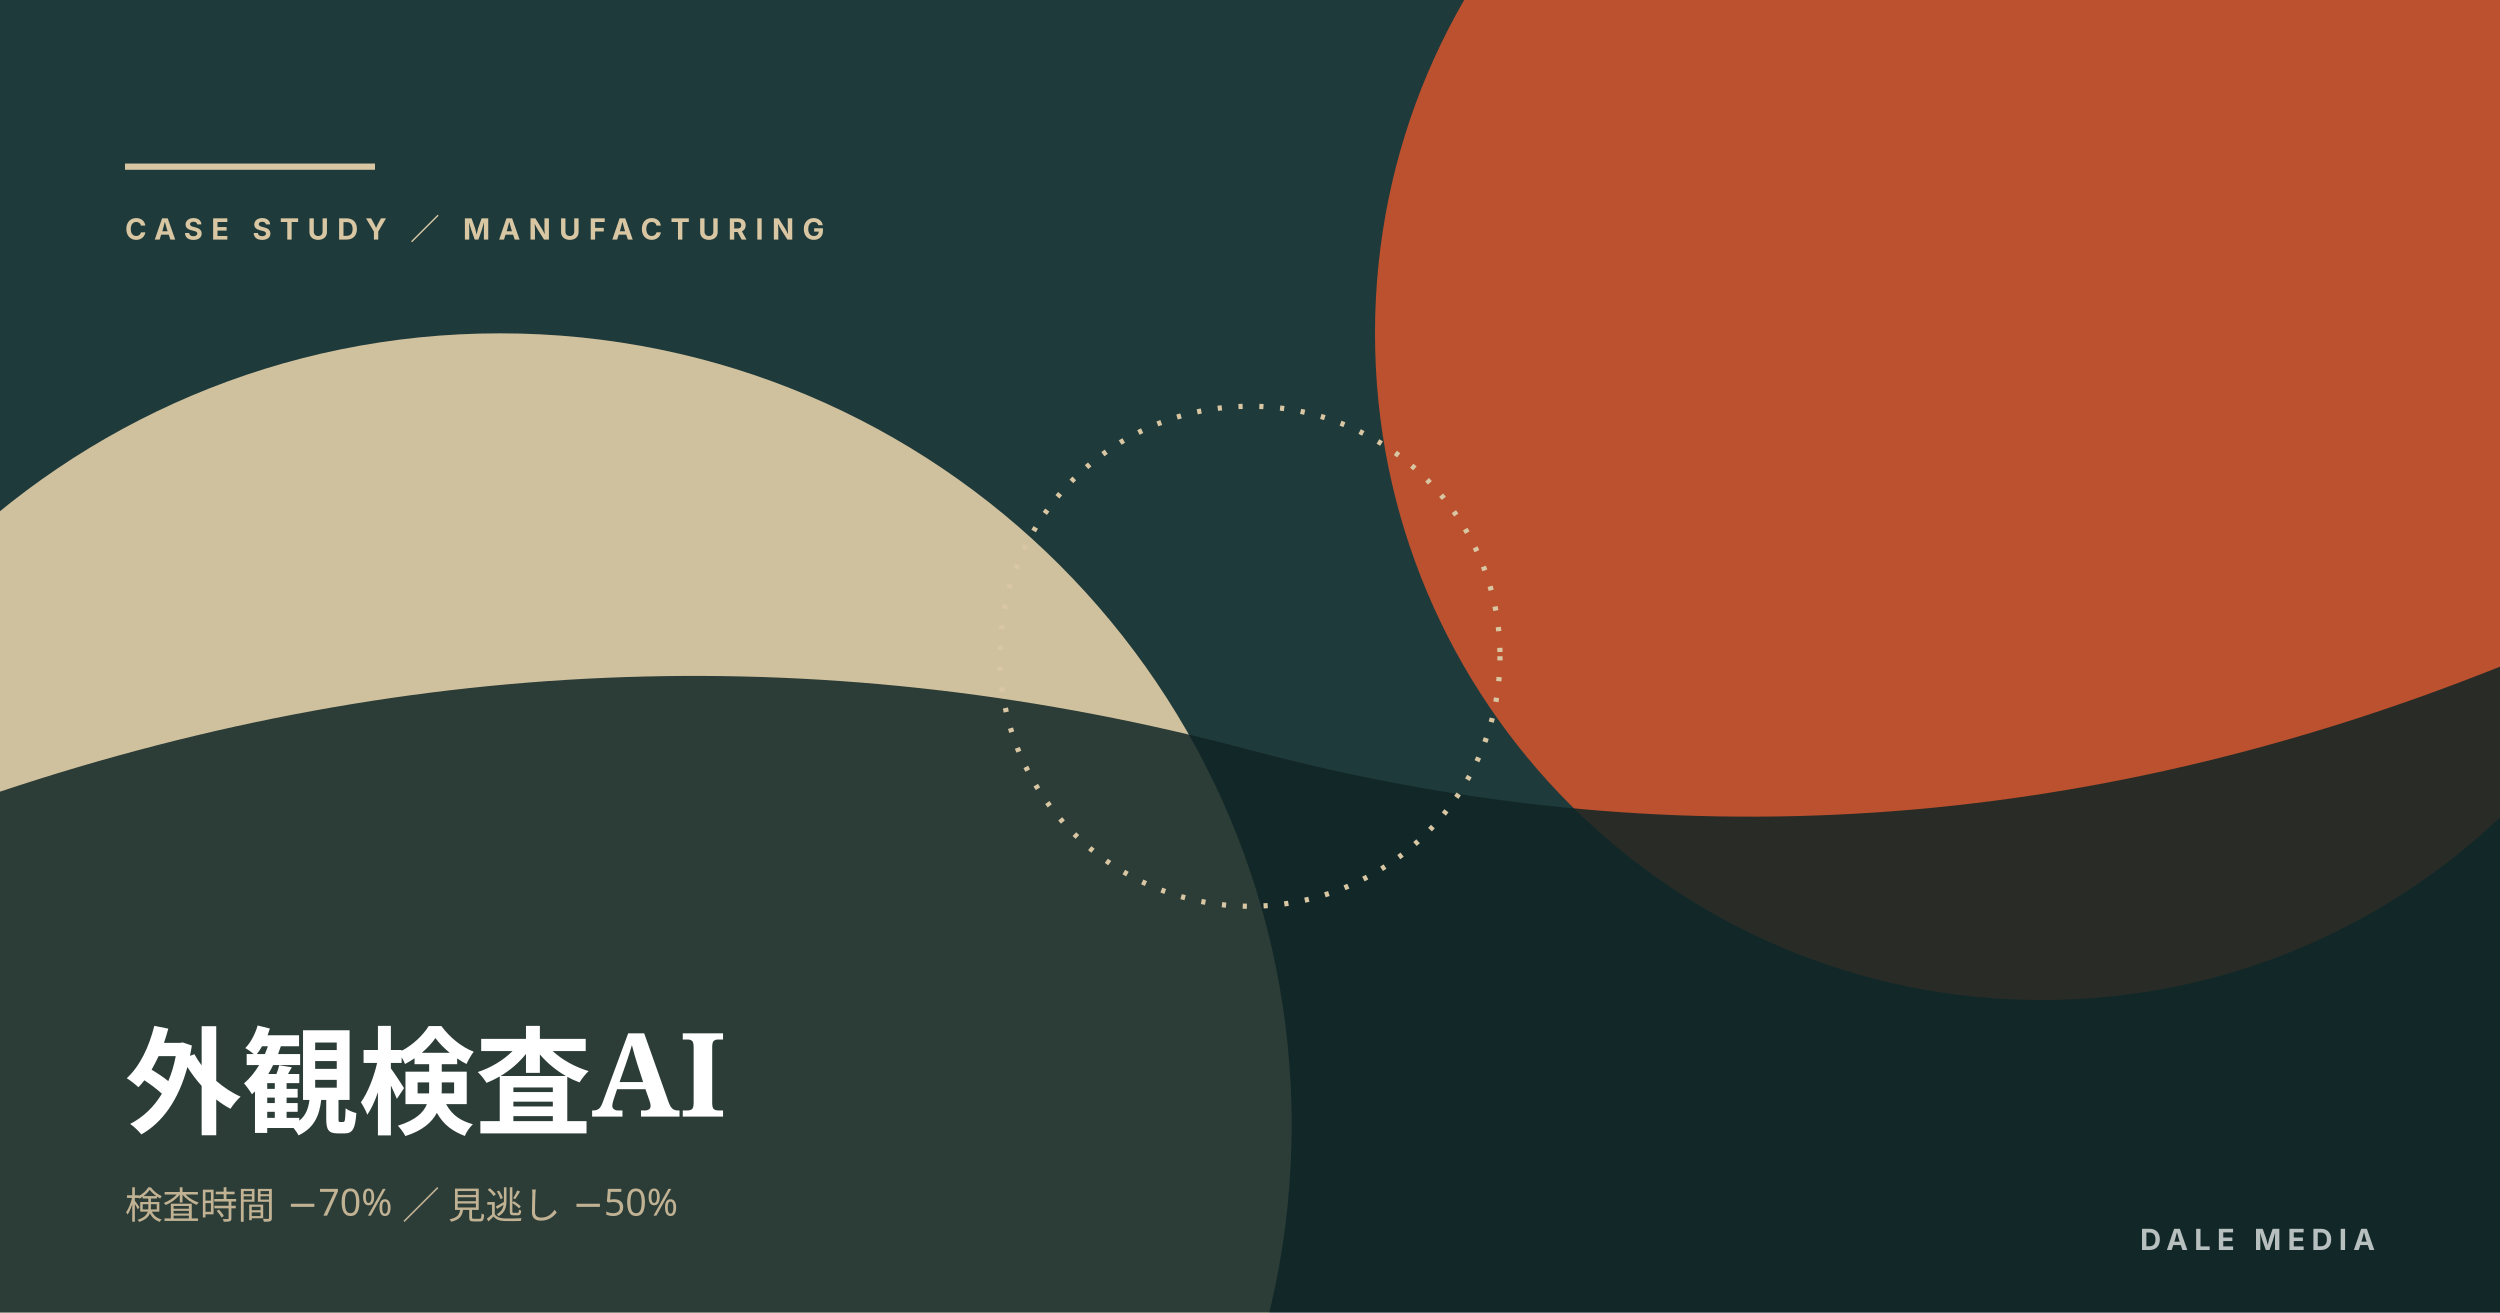
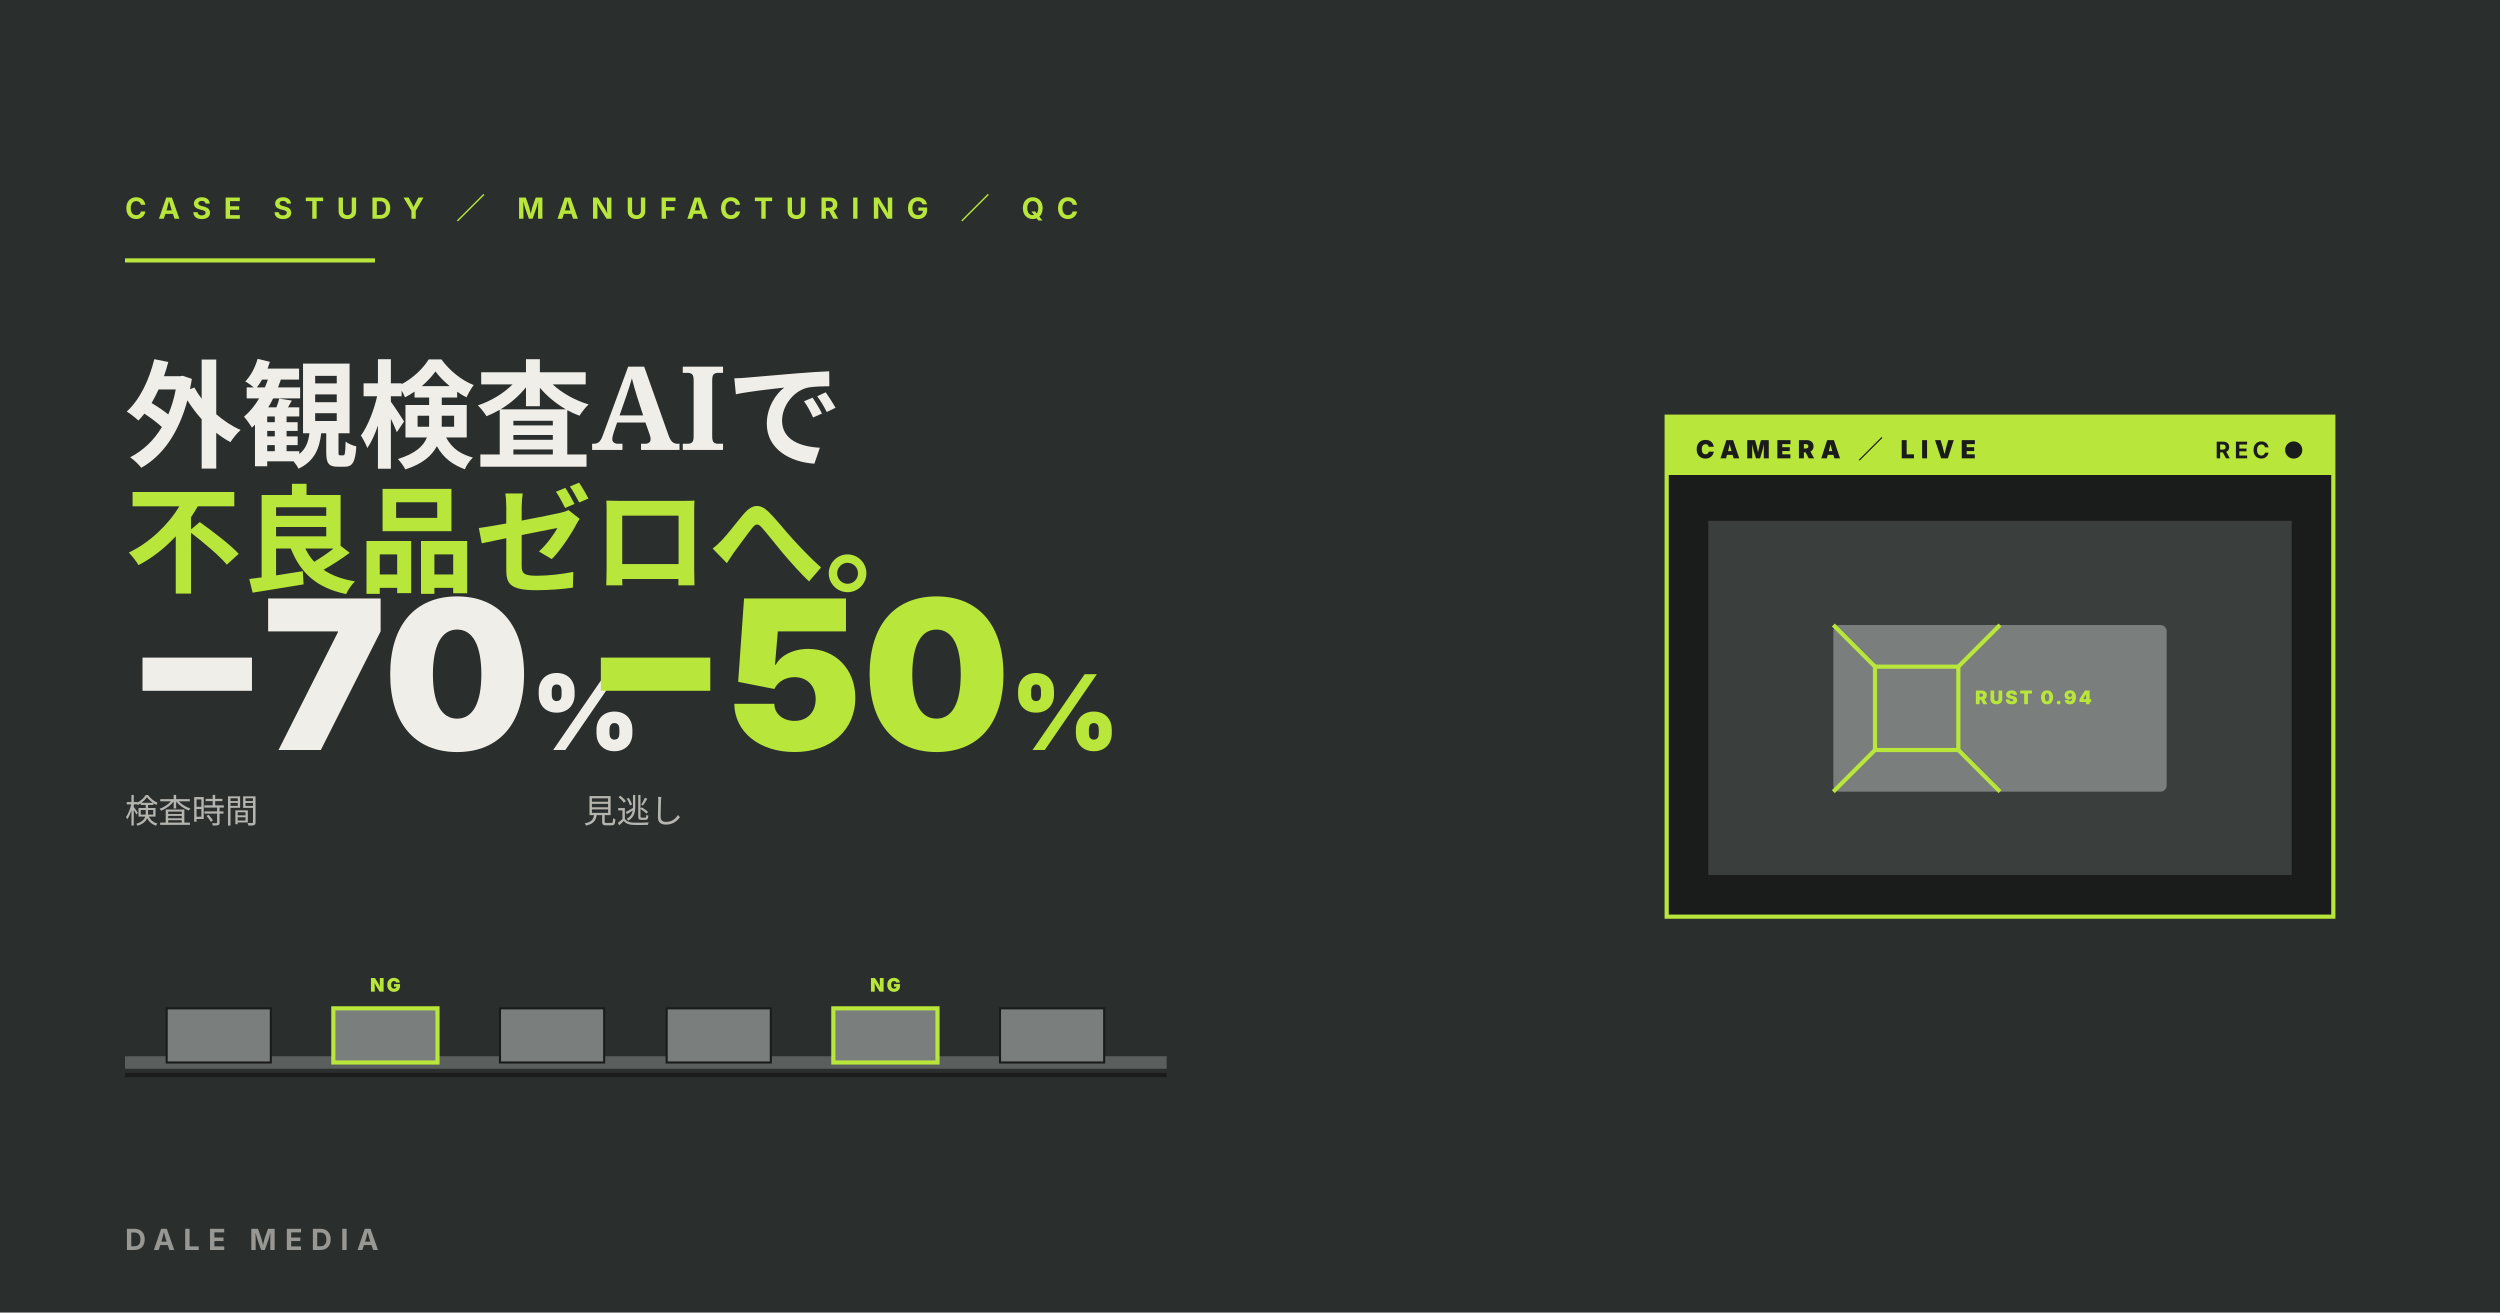
<svg xmlns="http://www.w3.org/2000/svg" viewBox="0 0 1200 630" preserveAspectRatio="xMidYMid slice">
-   <rect width="1200" height="630" fill="#1f3a3a" />
-   <g opacity="0.95">
-     <circle cx="240" cy="540" r="380" fill="#d9c7a3" />
+   <rect width="1200" height="630" fill="#2a2e2c" />
+   <text x="60" y="105" font-family="Inter, 'Noto Sans JP', sans-serif" font-size="14" font-weight="700" fill="#b8e63a" letter-spacing="6">CASE STUDY ／ MANUFACTURING ／ QC</text>
+   <line x1="60" y1="125" x2="180" y2="125" stroke="#b8e63a" stroke-width="2" />
+   <text x="60" y="220" font-family="'Noto Serif JP', serif" font-size="56" font-weight="900" fill="#f0eee8">外観検査AIで</text>
+   <text x="60" y="280" font-family="'Noto Serif JP', serif" font-size="56" font-weight="900" fill="#b8e63a">不良品ゼロへ。</text>
+   <text x="60" y="360" font-family="Inter, sans-serif" font-size="100" font-weight="900" fill="#f0eee8">−70<tspan font-size="50">%</tspan>
+   </text>
+   <text x="60" y="395" font-family="'Noto Sans JP', sans-serif" font-size="16" font-weight="500" fill="rgba(240,238,232,0.7)">検査時間</text>
+   <text x="280" y="360" font-family="Inter, sans-serif" font-size="100" font-weight="900" fill="#b8e63a">−50<tspan font-size="50">%</tspan>
+   </text>
+   <text x="280" y="395" font-family="'Noto Sans JP', sans-serif" font-size="16" font-weight="500" fill="rgba(240,238,232,0.7)">見逃し</text>
+   <g transform="translate(60, 470)">
+     <line x1="0" y1="40" x2="500" y2="40" stroke="#5a5e5c" stroke-width="6" />
+     <line x1="0" y1="46" x2="500" y2="46" stroke="#1a1c1b" stroke-width="2" />
+     <g fill="#7a7e7c" stroke="#1a1c1b" stroke-width="1">
+       <rect x="20" y="14" width="50" height="26" />
+       <rect x="100" y="14" width="50" height="26" />
+       <rect x="180" y="14" width="50" height="26" />
+       <rect x="260" y="14" width="50" height="26" />
+       <rect x="340" y="14" width="50" height="26" />
+       <rect x="420" y="14" width="50" height="26" />
+     </g>
+     <g stroke="#b8e63a" stroke-width="2" fill="none">
+       <rect x="100" y="14" width="50" height="26" />
+       <rect x="340" y="14" width="50" height="26" />
+     </g>
+     <text x="125" y="6" font-family="Inter, sans-serif" font-size="9" font-weight="900" fill="#b8e63a" text-anchor="middle" letter-spacing="1">NG</text>
+     <text x="365" y="6" font-family="Inter, sans-serif" font-size="9" font-weight="900" fill="#b8e63a" text-anchor="middle" letter-spacing="1">NG</text>
  </g>
-   <g opacity="0.92">
-     <circle cx="980" cy="160" r="320" fill="#c9532e" />
+   <g transform="translate(800, 200)">
+     <rect x="0" y="0" width="320" height="240" fill="#1a1c1b" stroke="#b8e63a" stroke-width="2" />
+     <rect x="0" y="0" width="320" height="28" fill="#b8e63a" />
+     <text x="14" y="20" font-family="Inter, sans-serif" font-size="12" font-weight="900" fill="#1a1c1b" letter-spacing="3">CAMERA ／ LIVE</text>
+     <text x="306" y="20" font-family="Inter, sans-serif" font-size="11" font-weight="700" fill="#1a1c1b" letter-spacing="2" text-anchor="end">REC ●</text>
+     <g fill="#3a3e3c">
+       <rect x="20" y="50" width="280" height="170" />
+     </g>
+     <g fill="#7a7e7c">
+       <rect x="80" y="100" width="160" height="80" rx="3" />
+     </g>
+     <g stroke="#b8e63a" stroke-width="2" fill="none">
+       <rect x="100" y="120" width="40" height="40" />
+       <line x1="100" y1="120" x2="80" y2="100" />
+       <line x1="140" y1="120" x2="160" y2="100" />
+       <line x1="100" y1="160" x2="80" y2="180" />
+       <line x1="140" y1="160" x2="160" y2="180" />
+     </g>
+     <text x="148" y="138" font-family="Inter, sans-serif" font-size="9" font-weight="900" fill="#b8e63a" letter-spacing="1">RUST 0.94</text>
  </g>
-   <g opacity="0.85">
-     <path d="M 0 380 Q 300 280 600 360 T 1200 320 L 1200 630 L 0 630 Z" fill="#0f2424" />
-   </g>
-   <circle cx="600" cy="315" r="120" fill="none" stroke="#d9c7a3" stroke-width="2.5" stroke-dasharray="2 8" />
-   <line x1="60" y1="80" x2="180" y2="80" stroke="#d9c7a3" stroke-width="3" />
-   <text x="60" y="115" font-family="Inter, 'Noto Sans JP', sans-serif" font-size="14" font-weight="700" fill="#d9c7a3" letter-spacing="4">CASE STUDY ／ MANUFACTURING</text>
-   <text x="60" y="540" font-family="'Noto Serif JP', serif" font-size="56" font-weight="900" fill="#ffffff">外観検査AI</text>
-   <text x="60" y="585" font-family="'Noto Sans JP', sans-serif" font-size="18" font-weight="500" fill="rgba(217,199,163,0.85)">検査時間 −70% ／ 見逃し −50%</text>
-   <text x="1140" y="600" font-family="Inter, sans-serif" font-size="14" font-weight="700" fill="rgba(255,255,255,0.7)" letter-spacing="3" text-anchor="end">DALE MEDIA</text>
+   <text x="60" y="600" font-family="Inter, sans-serif" font-size="14" font-weight="700" fill="rgba(240,238,232,0.55)" letter-spacing="4">DALE MEDIA</text>
</svg>
